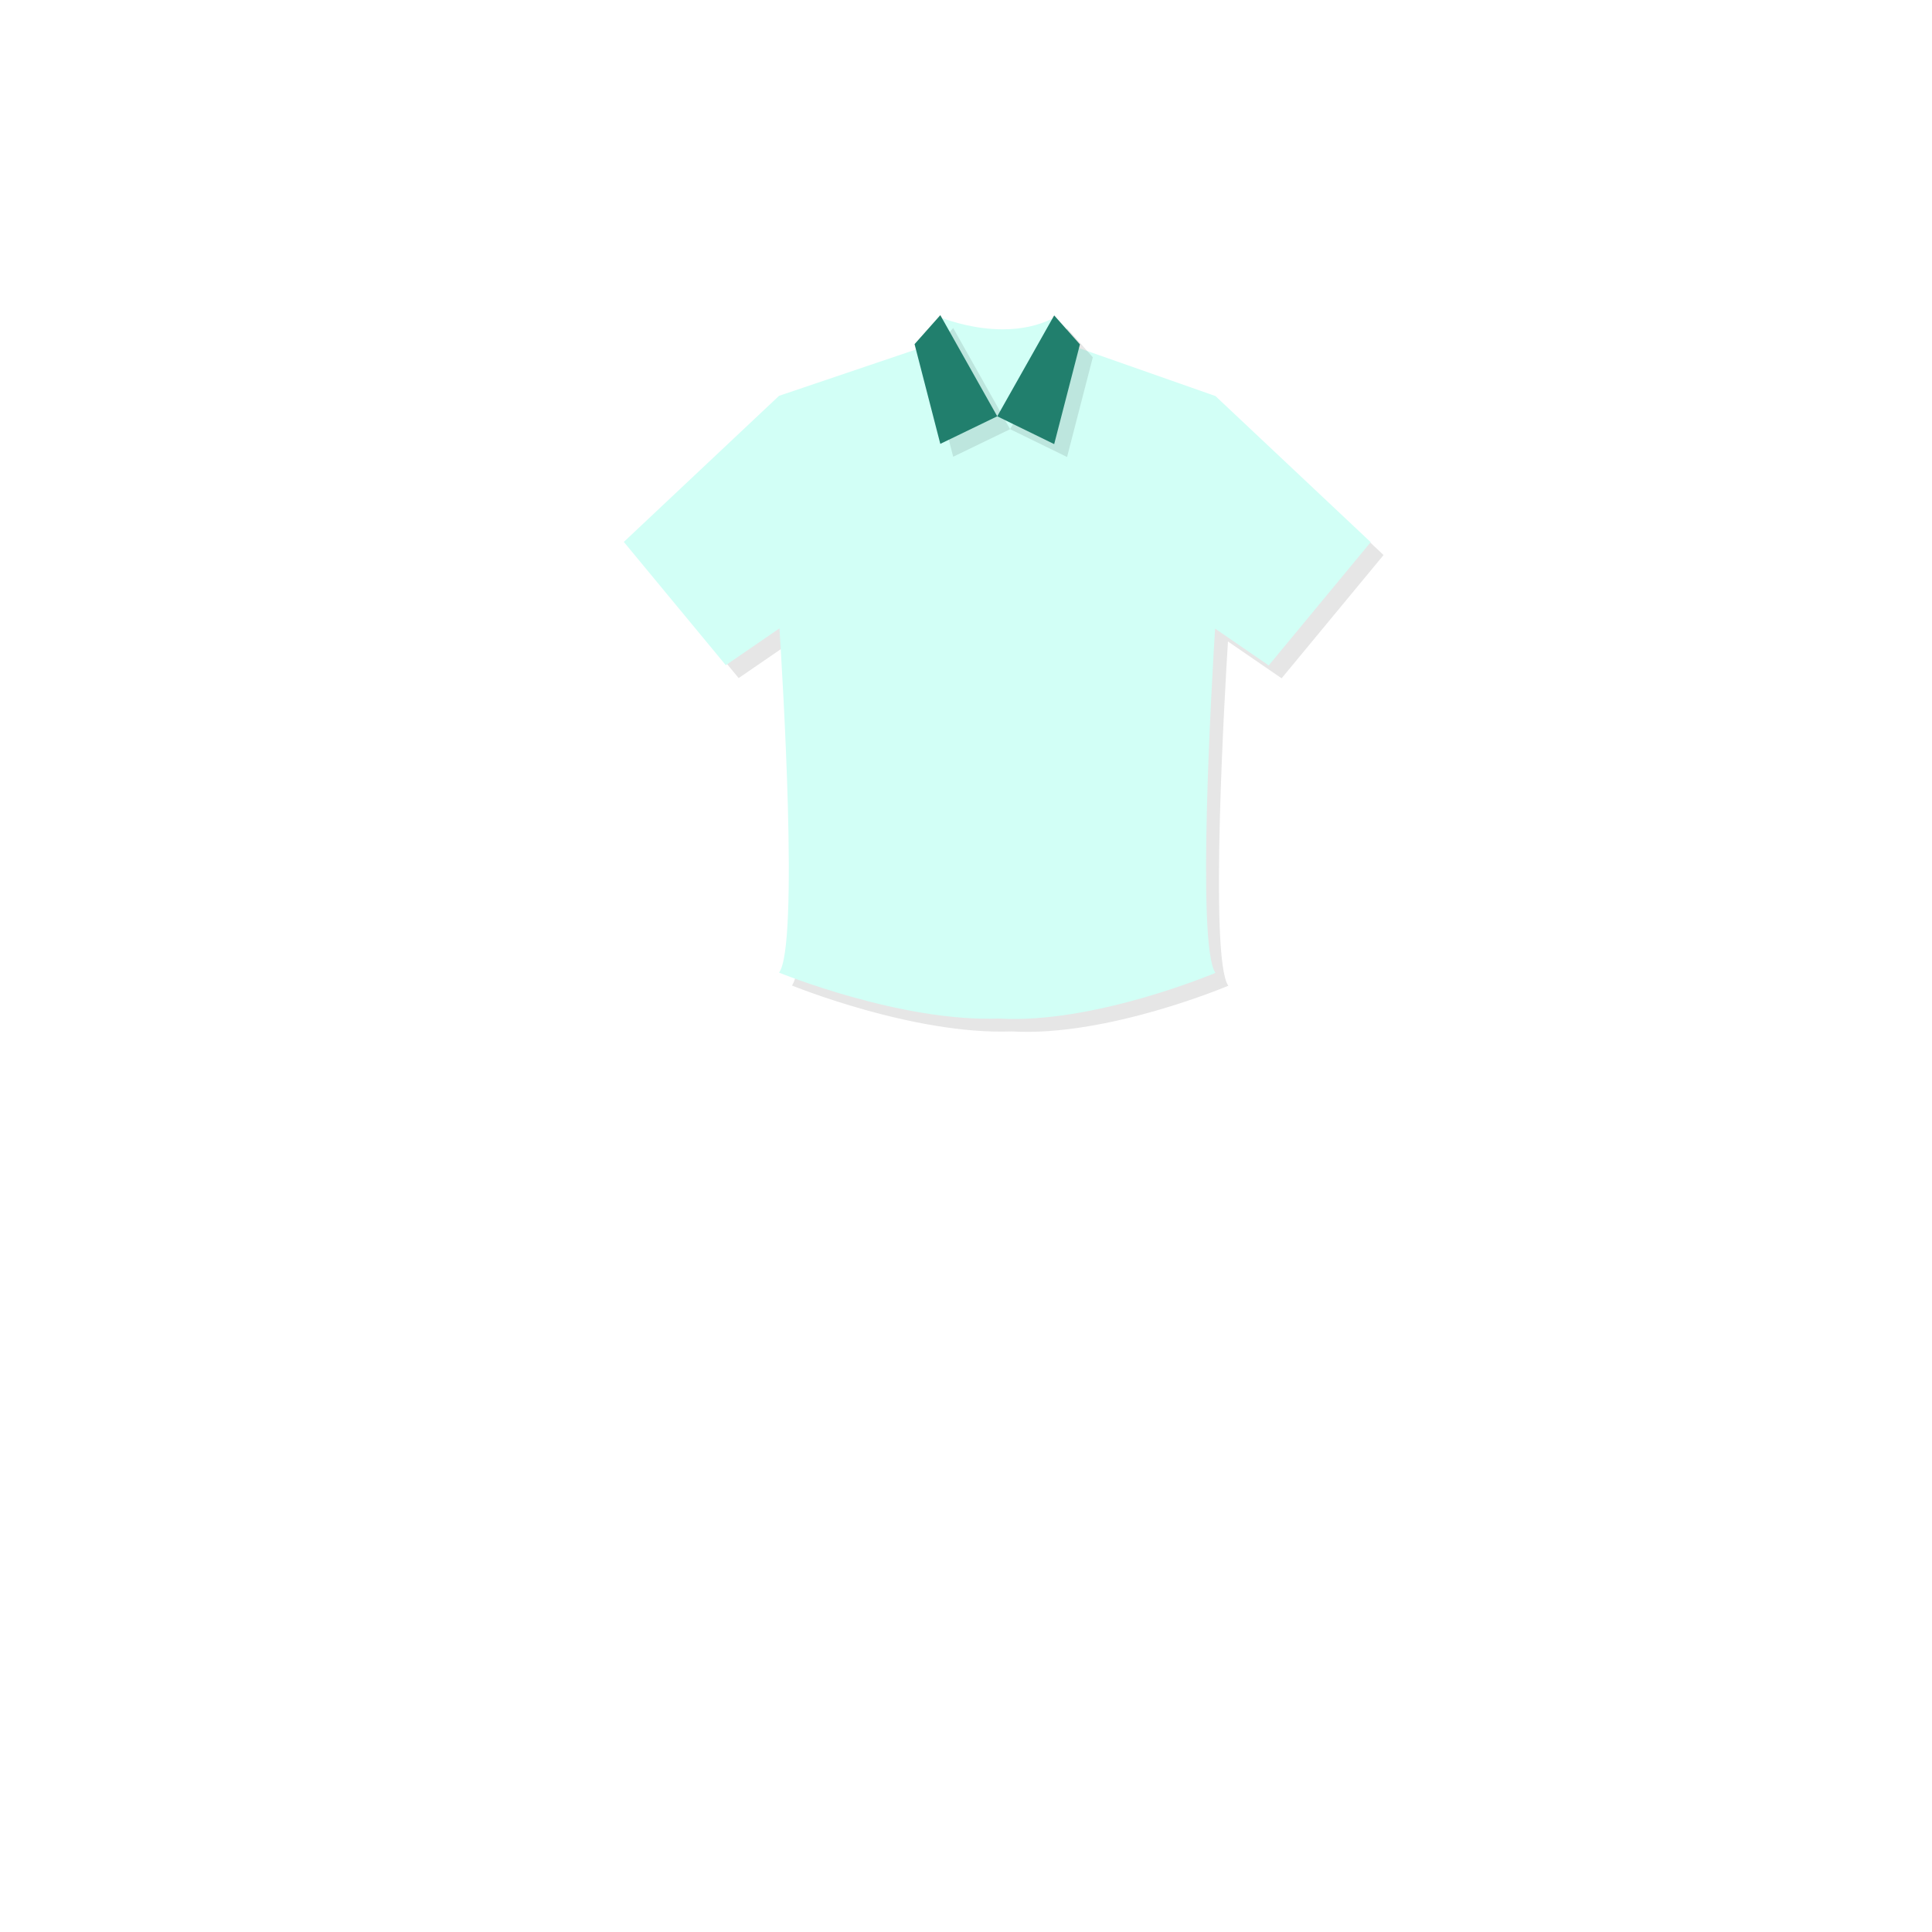
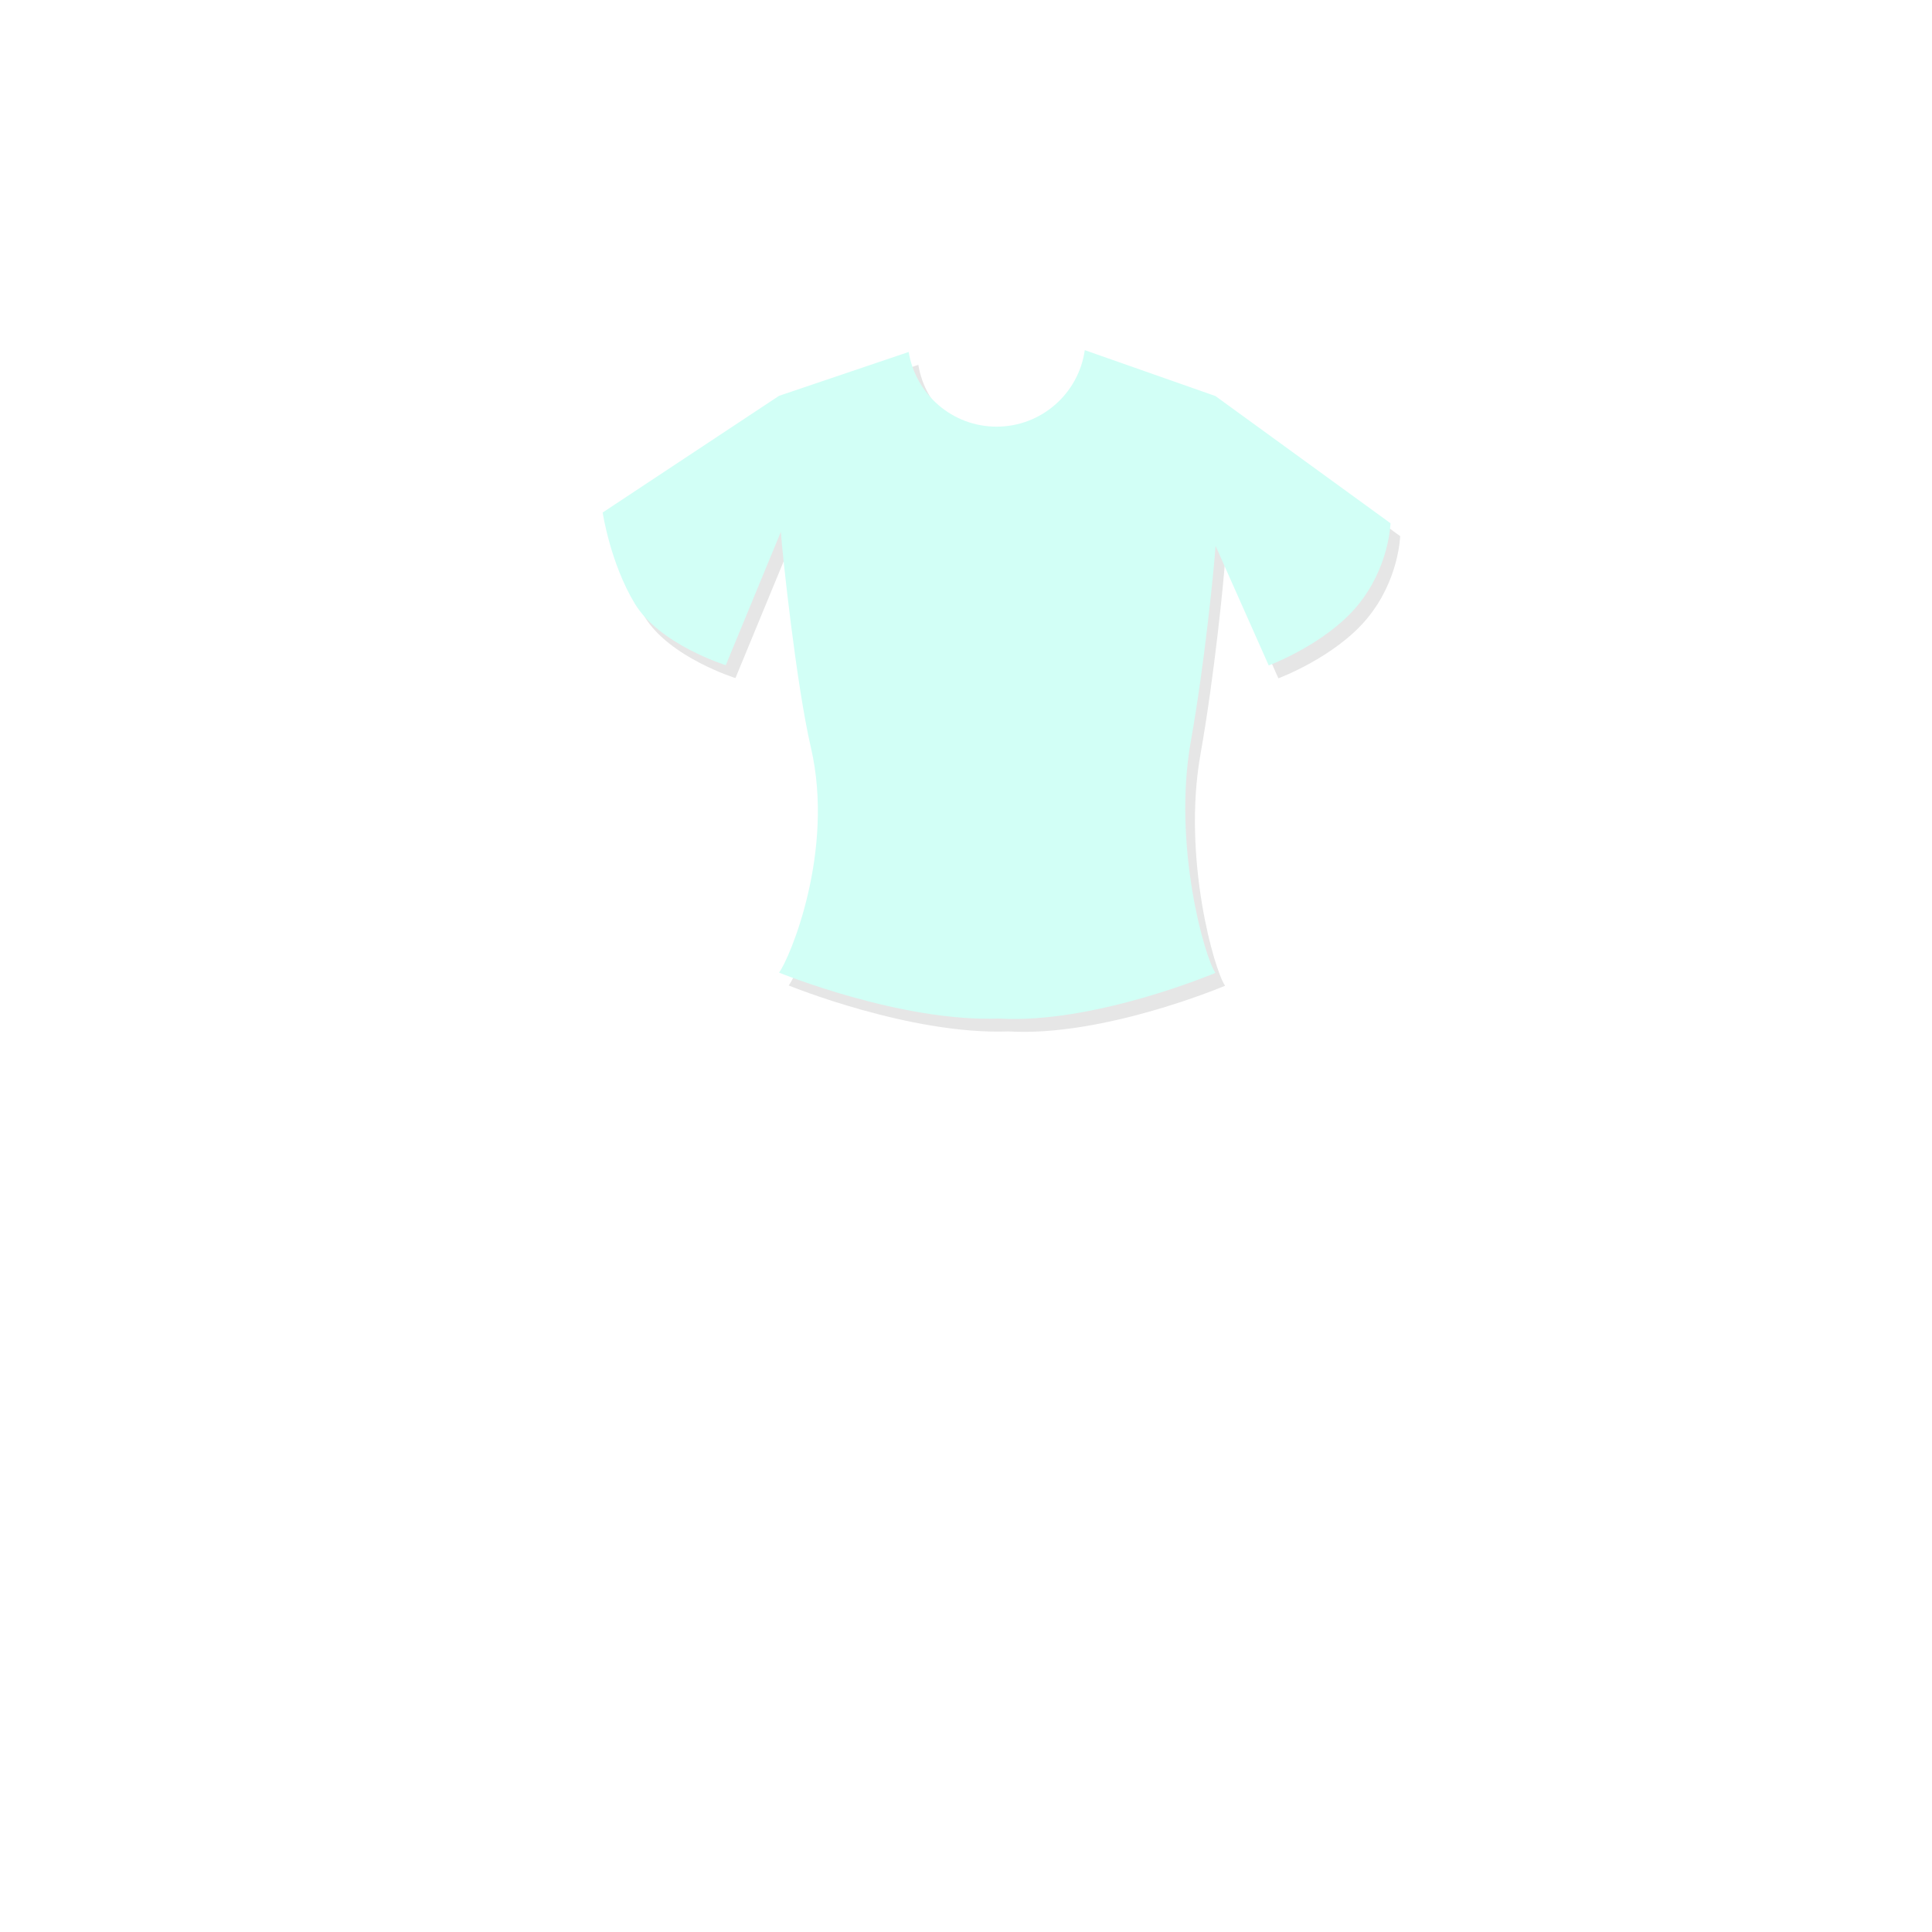
<svg xmlns="http://www.w3.org/2000/svg" version="1.1" id="레이어_1" x="0px" y="0px" width="600px" height="600px" viewBox="0 0 600 600" enable-background="new 0 0 600 600" xml:space="preserve">
+   <g opacity="0.1">
+     <path d="M339.887,112.742c-1.899,13.428-13.434,23.759-27.387,23.759c-13.757,0-25.164-10.042-27.302-23.195l-40.258,13.62   l-54.773,36.241c0,0,2.333,15.667,10,28.333s28.235,19.083,28.235,19.083l17.098-41.417c0.417,6.401,4.786,47.433,9.333,67   c7.489,32.224-6.6,65.544-9.894,69.885c0,0,37.643,15.389,68.221,14.27c29.737,1.751,67.31-14.193,67.31-14.193   c-3.261-4.464-13.393-39.653-7.638-71.961c4.334-24.333,7.277-54.455,7.667-60.667l16.514,37.155c0,0,17.486-6.488,27.486-18.488   s10.333-25.667,10.333-25.667l-54.362-39.502L339.887,112.742z" />
+   </g>
  <g id="레이어_3">
</g>
  <g id="레이어_1_1_">
    <g id="레이어_2_1_" display="none">
      <rect x="196.5" y="45" display="inline" fill="none" stroke="#000000" stroke-miterlimit="10" width="229" height="229" />
      <rect x="196.5" y="284.241" display="inline" fill="none" stroke="#000000" stroke-miterlimit="10" width="229" height="272.759" />
      <rect x="440.5" y="45" display="inline" fill="none" stroke="#000000" stroke-miterlimit="10" width="127" height="127" />
      <rect x="440.5" y="188.833" display="inline" fill="none" stroke="#000000" stroke-miterlimit="10" width="127" height="127" />
      <rect x="440.5" y="333.5" display="inline" fill="none" stroke="#000000" stroke-miterlimit="10" width="127" height="223.5" />
    </g>
    <g id="레이어_1_3_">
	</g>
    <g id="레이어_2">
	</g>
  </g>
  <g>
-     <g opacity="0.1">
-       <path d="M398.013,210.655l31.667-38.283l-48.209-45.374l-50.147-17.615l-0.496,0.673v-7.109    c-4.472,2.209-9.657,3.328-15.437,3.328c-8.619,0-16.211-2.534-18.718-3.468l0.698,6.719l-51.431,17.4L197.731,172.3    l31.671,38.283l16.657-11.437c0.878,13.475,6.155,98.637-0.119,106.906c0,0,37.643,15.388,68.221,14.269    c29.737,1.751,67.31-14.193,67.31-14.193c-6.039-8.269-0.962-93.405-0.115-106.906L398.013,210.655z" />
-     </g>
-     <g>
-       <path fill="#D2FFF6" d="M394.014,206.655l31.666-38.283l-48.209-45.374l-50.147-17.615l-0.496,0.673v-7.109    c-4.472,2.209-9.657,3.328-15.437,3.328c-8.619,0-16.211-2.534-18.718-3.468l0.698,6.719l-51.431,17.4L193.731,168.3    l31.671,38.283l16.657-11.437c0.878,13.475,6.155,98.637-0.119,106.906c0,0,37.643,15.388,68.221,14.269    c29.737,1.751,67.31-14.193,67.31-14.193c-6.039-8.269-0.962-93.405-0.115-106.906L394.014,206.655z" />
-     </g>
-   </g>
-   <g>
-     <g opacity="0.1">
-       <polygon points="296.021,101.873 288.025,110.875 296.021,141.844 313.704,133.288   " />
-     </g>
-     <g>
-       <g>
-         <polygon fill="#217F6D" points="292.021,97.873 284.025,106.875 292.021,137.844 309.704,129.288    " />
-       </g>
-     </g>
-   </g>
-   <g>
-     <g opacity="0.1">
-       <polygon points="331.387,101.951 339.386,110.953 331.387,141.924 313.704,133.288   " />
-     </g>
-     <g>
-       <g>
-         <polygon fill="#217F6D" points="327.387,97.951 335.386,106.953 327.387,137.924 309.704,129.288    " />
-       </g>
-     </g>
+     <path fill="#D2FFF6" d="M336.887,108.742c-1.899,13.428-13.434,23.759-27.387,23.759c-13.757,0-25.164-10.042-27.302-23.195   l-40.258,13.62l-54.773,36.241c0,0,2.333,15.667,10,28.333s28.235,19.083,28.235,19.083l17.098-41.417   c0.417,6.401,4.786,47.433,9.333,67c7.489,32.224-6.6,65.544-9.894,69.885c0,0,37.643,15.389,68.221,14.27   c29.737,1.751,67.31-14.193,67.31-14.193c-3.261-4.464-13.393-39.653-7.638-71.961c4.334-24.333,7.277-54.455,7.667-60.667   l16.514,37.155c0,0,17.486-6.488,27.486-18.488s10.333-25.667,10.333-25.667l-54.362-39.502L336.887,108.742z" />
  </g>
</svg>
